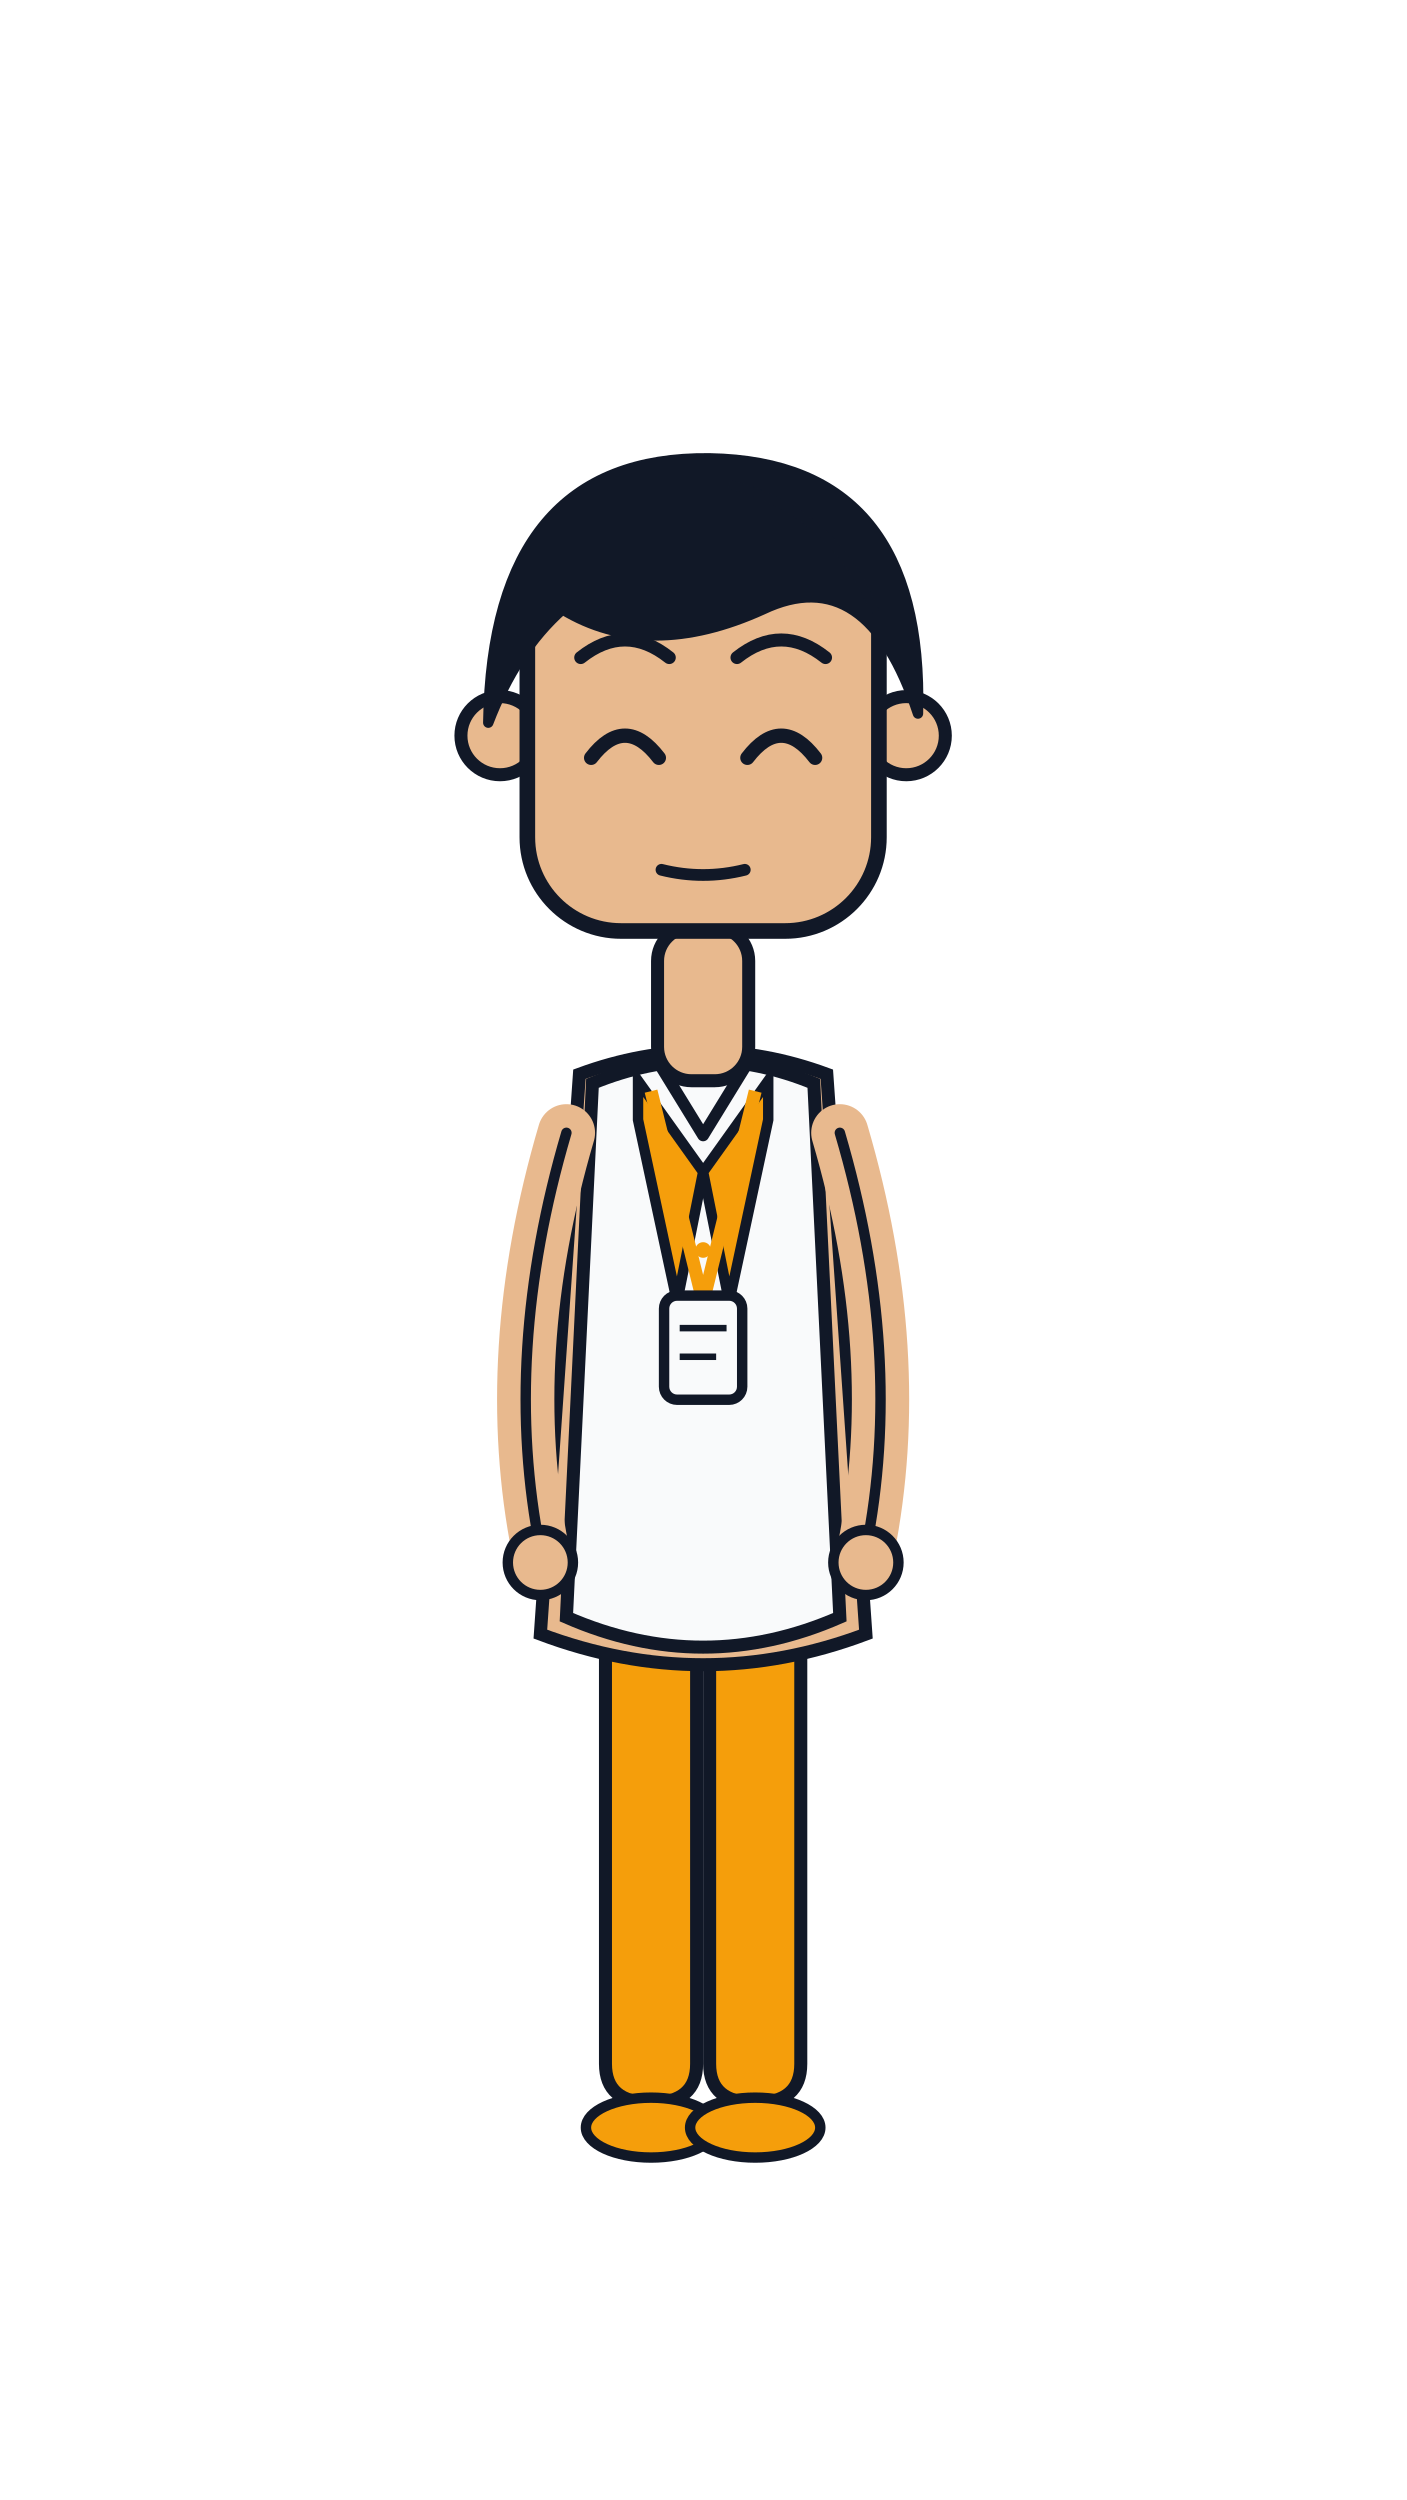
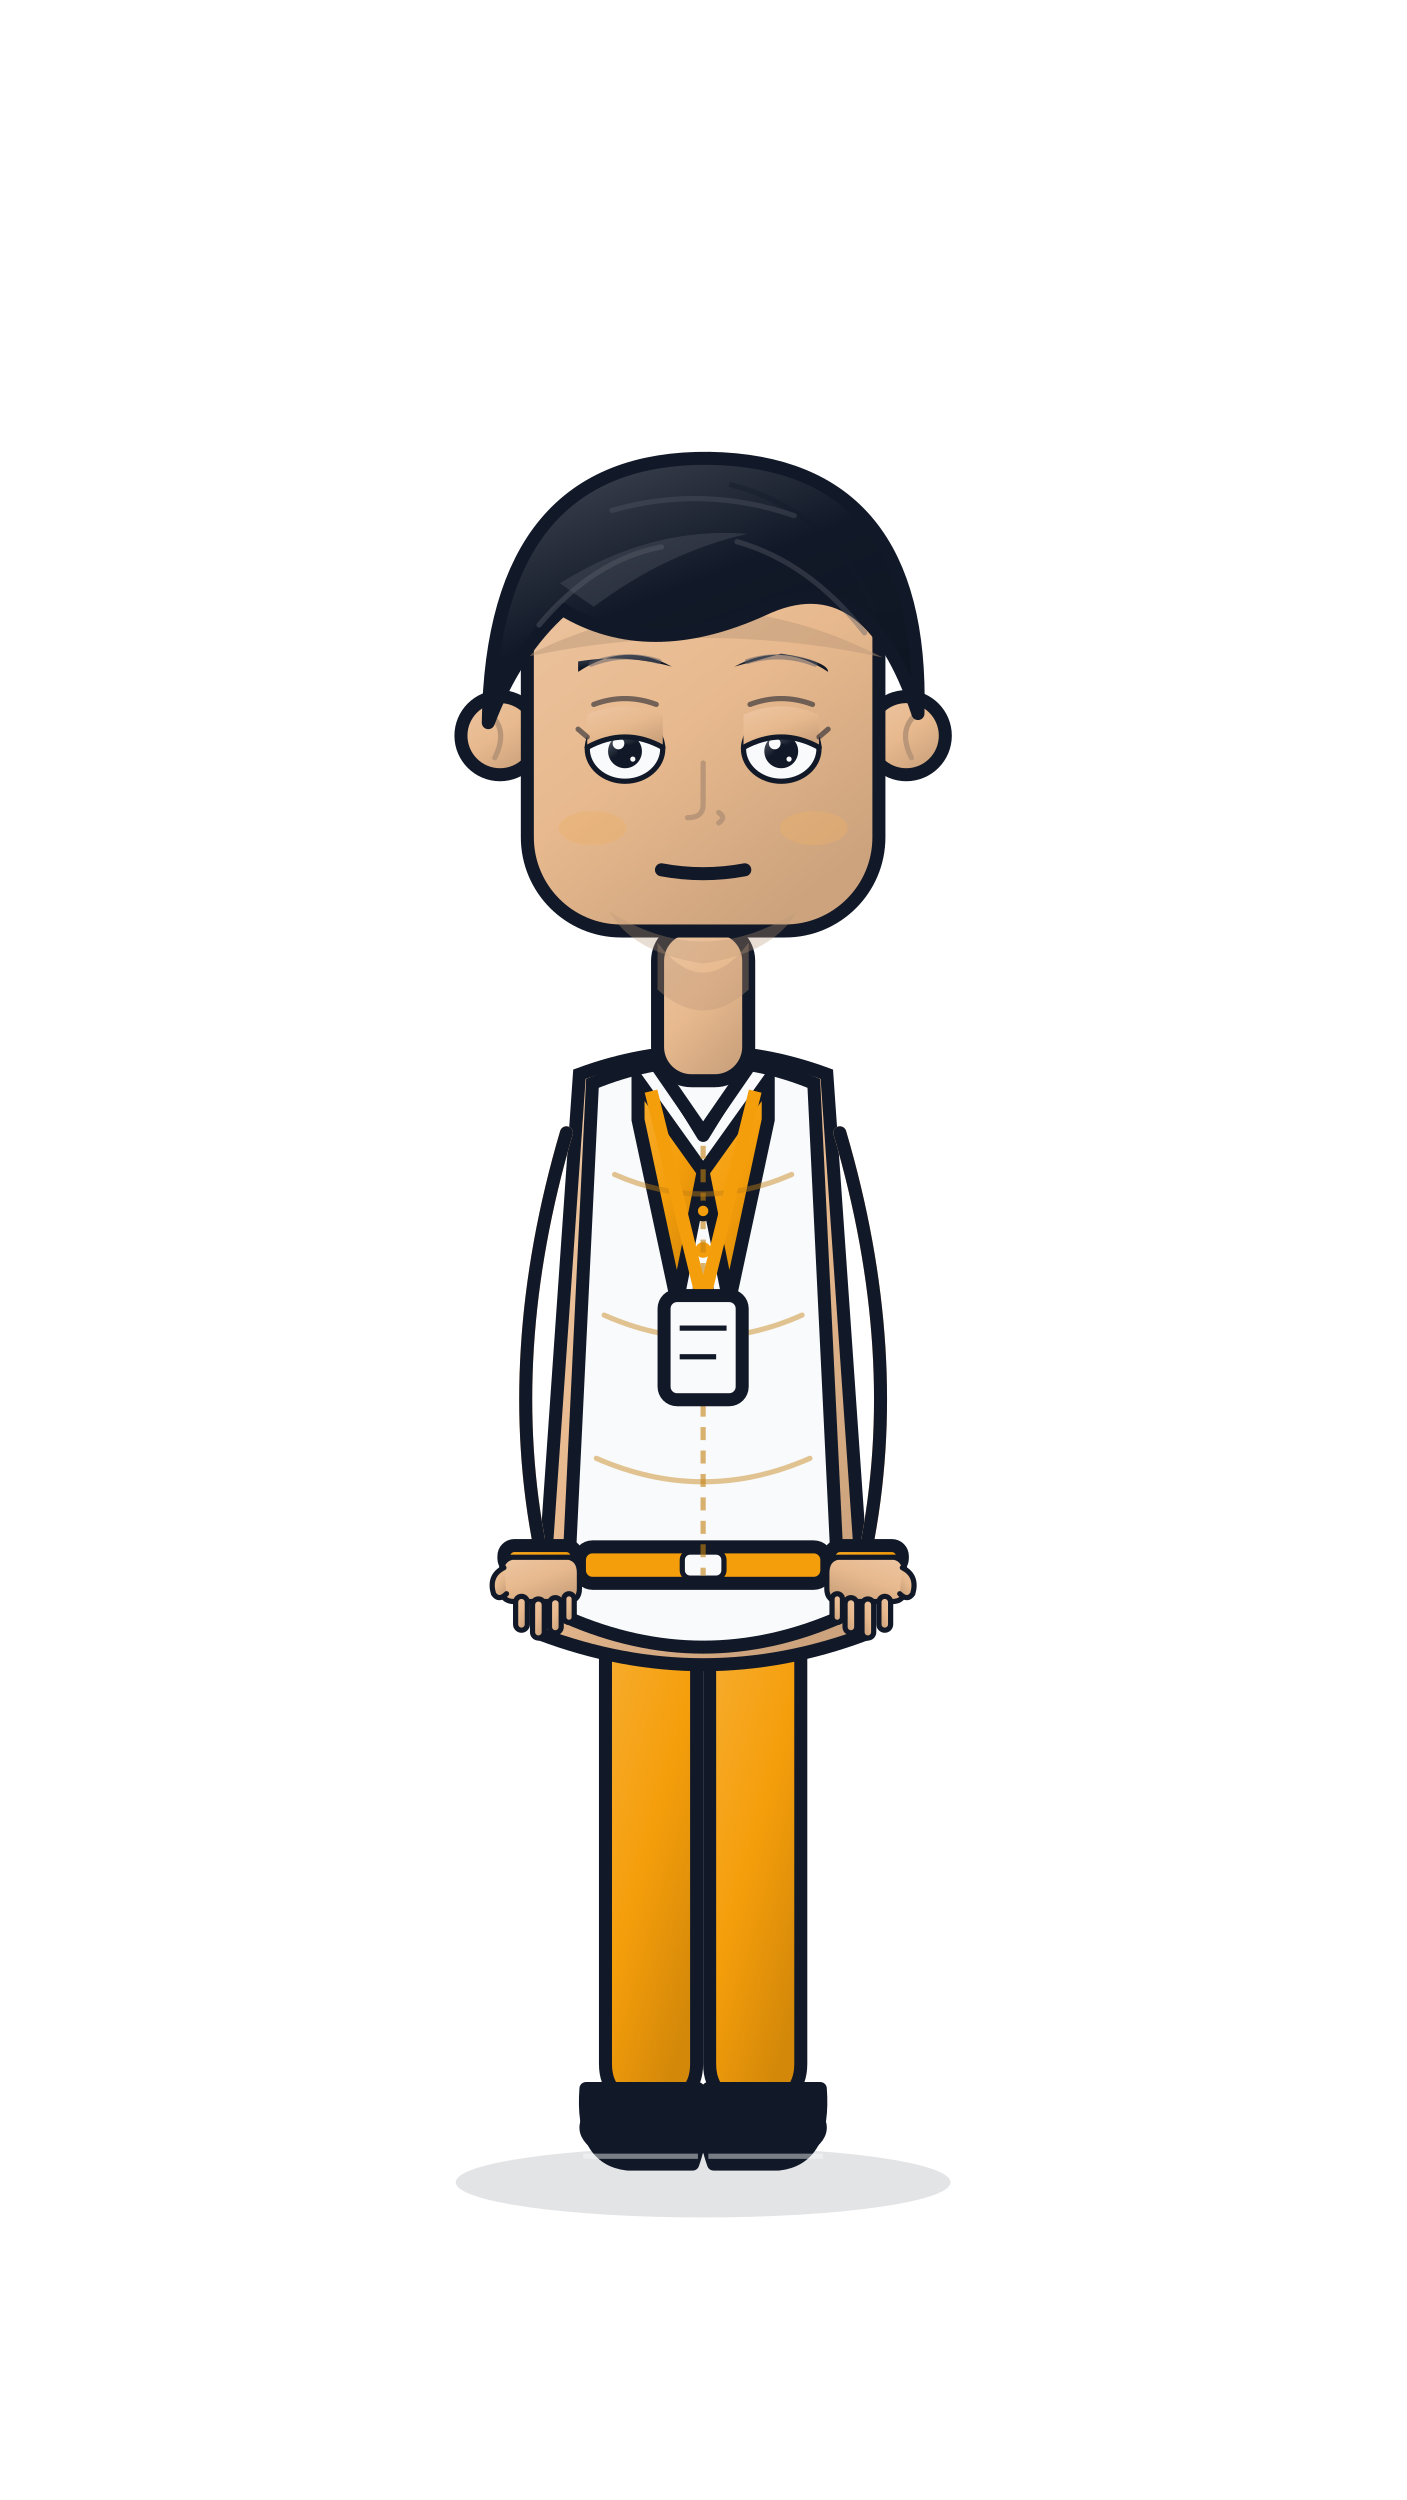
<svg xmlns="http://www.w3.org/2000/svg" width="1080" height="1920" viewBox="0 0 1080 1920">
  <g id="character">
+     <defs>
+       <linearGradient id="grad-skin-creator-01-candidate-02" x1="0" y1="0" x2="0.65" y2="1">
+         <stop offset="0%" stop-color="#ECC6A2" />
+         <stop offset="55%" stop-color="#E8B98E" />
+         <stop offset="100%" stop-color="#CCA37D" />
+       </linearGradient>
+       <linearGradient id="grad-hair-creator-01-candidate-02" x1="0" y1="0" x2="0.65" y2="1">
+         <stop offset="0%" stop-color="#454B57" />
+         <stop offset="55%" stop-color="#111827" />
+         <stop offset="100%" stop-color="#0F1623" />
+       </linearGradient>
+       <linearGradient id="grad-outfit-creator-01-candidate-02" x1="0" y1="0" x2="0.65" y2="1">
+         <stop offset="0%" stop-color="#F7AE32" />
+         <stop offset="55%" stop-color="#F59E0B" />
+         <stop offset="100%" stop-color="#D38809" />
+       </linearGradient>
+       <linearGradient id="grad-iris-creator-01-candidate-02" x1="0" y1="0" x2="0.65" y2="1">
+         <stop offset="0%" stop-color="#646973" />
+         <stop offset="55%" stop-color="#111827" />
+         <stop offset="100%" stop-color="#111827" />
+       </linearGradient>
+     </defs>
+     <g id="ground_shadow">
+       <ellipse cx="540" cy="1676" rx="190" ry="27" fill="#111827" opacity="0.12" />
+     </g>
    <g id="body">
-       <path d="M465 1240 L465 1585 Q465 1615 500 1615 Q535 1615 535 1585 L535 1240 Z" fill="#F59E0B" stroke="#111827" stroke-width="10" />
-       <path d="M545 1240 L545 1585 Q545 1615 580 1615 Q615 1615 615 1585 L615 1240 Z" fill="#F59E0B" stroke="#111827" stroke-width="10" />
-       <ellipse cx="500" cy="1634" rx="50" ry="23" fill="#F59E0B" stroke="#111827" stroke-width="8" />
-       <ellipse cx="580" cy="1634" rx="50" ry="23" fill="#F59E0B" stroke="#111827" stroke-width="8" />
-       <path d="M445 825 Q540 790 635 825 L665 1255 Q540 1302 415 1255 Z" fill="#E8B98E" stroke="#111827" stroke-width="10" />
+       <path d="M465 1240 L465 1585 Q465 1615 500 1615 Q535 1615 535 1585 L535 1240 Z" fill="url(#grad-outfit-creator-01-candidate-02)" stroke="#111827" stroke-width="10" />
+       <path d="M545 1240 L545 1585 Q545 1615 580 1615 Q615 1615 615 1585 L615 1240 Z" fill="url(#grad-outfit-creator-01-candidate-02)" stroke="#111827" stroke-width="10" />
+       <ellipse cx="500" cy="1634" rx="50" ry="23" fill="#F59E0B" stroke="#111827" stroke-width="10" />
+       <ellipse cx="580" cy="1634" rx="50" ry="23" fill="#F59E0B" stroke="#111827" stroke-width="10" />
+       <path d="M445 825 Q540 790 635 825 L665 1255 Q540 1302 415 1255 Z" fill="url(#grad-skin-creator-01-candidate-02)" stroke="#111827" stroke-width="10" />
+     </g>
+     <g id="shoes">
+       <path d="M450 1604 Q446 1658 482 1662 L532 1662 Q542 1634 536 1604 Z" fill="#111827" stroke="#111827" stroke-width="10" stroke-linejoin="round" />
+       <path d="M544 1604 Q538 1634 548 1662 L598 1662 Q634 1658 630 1604 Z" fill="#111827" stroke="#111827" stroke-width="10" stroke-linejoin="round" />
+       <path d="M448 1656 L536 1656" fill="none" stroke="#F9FAFB" stroke-width="4" opacity="0.45" />
+       <path d="M544 1656 L632 1656" fill="none" stroke="#F9FAFB" stroke-width="4" opacity="0.45" />
    </g>
    <g id="outfit">
      <path d="M455 832 Q540 797 625 832 L645 1242 Q540 1288 435 1242 Z" fill="#F9FAFB" stroke="#111827" stroke-width="10" />
-       <path d="M505 815 L540 872 L575 815" fill="none" stroke="#111827" stroke-width="9" stroke-linejoin="round" />
-       <path d="M490 830 L540 900 L520 1000 L490 860 Z" fill="#F59E0B" stroke="#111827" stroke-width="8" />
-       <path d="M590 830 L540 900 L560 1000 L590 860 Z" fill="#F59E0B" stroke="#111827" stroke-width="8" />
+       <path d="M505 815 L540 872 L575 815" fill="none" stroke="#111827" stroke-width="10" stroke-linejoin="round" />
+       <path d="M490 830 L540 900 L520 1000 L490 860 Z" fill="url(#grad-outfit-creator-01-candidate-02)" stroke="#111827" stroke-width="10" />
+       <path d="M590 830 L540 900 L560 1000 L590 860 Z" fill="url(#grad-outfit-creator-01-candidate-02)" stroke="#111827" stroke-width="10" />
      <circle cx="540" cy="960" r="6" fill="#F59E0B" />
      <circle cx="540" cy="1020" r="6" fill="#F59E0B" />
    </g>
+     <g id="folds">
+       <path d="M472 902 Q540 932 608 902" fill="none" stroke="#C38111" stroke-width="4" opacity="0.45" stroke-linecap="round" />
+       <path d="M464 1010 Q540 1044 616 1010" fill="none" stroke="#C38111" stroke-width="4" opacity="0.45" stroke-linecap="round" />
+       <path d="M458 1120 Q540 1156 622 1120" fill="none" stroke="#C38111" stroke-width="4" opacity="0.45" stroke-linecap="round" />
+       <path d="M470 1200 Q540 1228 610 1200" fill="none" stroke="#C38111" stroke-width="4" opacity="0.45" stroke-linecap="round" />
+     </g>
+     <g id="belt">
+       <rect x="445" y="1188" width="190" height="28" rx="10" fill="#F59E0B" stroke="#111827" stroke-width="10" />
+       <rect x="524" y="1192" width="32" height="20" rx="6" fill="#F9FAFB" stroke="#111827" stroke-width="4" />
+     </g>
+     <g id="collar">
+       <path d="M500 812 L540 870 L580 812 L560 800 Q540 818 520 800 Z" fill="#F9FAFB" stroke="#111827" stroke-width="10" stroke-linejoin="round" />
+     </g>
+     <g id="placket">
+       <path d="M540 880 L540 1210" fill="none" stroke="#C38111" stroke-width="4" stroke-dasharray="10 8" opacity="0.60" />
+       <circle cx="540" cy="930" r="6" fill="#F59E0B" stroke="#111827" stroke-width="4" />
+       <circle cx="540" cy="990" r="6" fill="#F59E0B" stroke="#111827" stroke-width="4" />
+       <circle cx="540" cy="1050" r="6" fill="#F59E0B" stroke="#111827" stroke-width="4" />
+     </g>
    <g id="arms">
-       <path d="M435 870 Q385 1040 415 1190" fill="none" stroke="#E8B98E" stroke-width="44" stroke-linecap="round" />
-       <path d="M435 870 Q385 1040 415 1190" fill="none" stroke="#111827" stroke-width="8" stroke-linecap="round" />
-       <circle cx="415" cy="1200" r="25" fill="#E8B98E" stroke="#111827" stroke-width="8" />
-       <path d="M645 870 Q695 1040 665 1190" fill="none" stroke="#E8B98E" stroke-width="44" stroke-linecap="round" />
-       <path d="M645 870 Q695 1040 665 1190" fill="none" stroke="#111827" stroke-width="8" stroke-linecap="round" />
-       <circle cx="665" cy="1200" r="25" fill="#E8B98E" stroke="#111827" stroke-width="8" />
+       <path d="M435 870 Q385 1040 415 1190" fill="none" stroke="#E8B98E" stroke-width="10" stroke-linecap="round" />
+       <path d="M435 870 Q385 1040 415 1190" fill="none" stroke="#111827" stroke-width="10" stroke-linecap="round" />
+       <path d="M645 870 Q695 1040 665 1190" fill="none" stroke="#E8B98E" stroke-width="10" stroke-linecap="round" />
+       <path d="M645 870 Q695 1040 665 1190" fill="none" stroke="#111827" stroke-width="10" stroke-linecap="round" />
+     </g>
+     <g id="cuffs">
+       <g transform="translate(415,1196)">
+         <rect x="-28" y="-9" width="56" height="18" rx="8" fill="url(#grad-outfit-creator-01-candidate-02)" stroke="#111827" stroke-width="10" />
+       </g>
+       <g transform="translate(665,1196) rotate(0)">
+         <rect x="-28" y="-9" width="56" height="18" rx="8" fill="url(#grad-outfit-creator-01-candidate-02)" stroke="#111827" stroke-width="10" />
+       </g>
+     </g>
+     <g id="hands">
+       <g transform="translate(415,1200)">
+         <path d="M-22 -4 Q-30 -2 -30 8 L-30 20 Q-30 30 -20 30 L20 30 Q30 30 30 20 L30 8 Q30 -2 22 -4 Z" fill="url(#grad-skin-creator-01-candidate-02)" stroke="#111827" stroke-width="4" stroke-linejoin="round" />
+         <rect x="-19" y="26" width="9" height="26" rx="4.5" fill="url(#grad-skin-creator-01-candidate-02)" stroke="#111827" stroke-width="4" />
+         <rect x="-6" y="28" width="9" height="30" rx="4.5" fill="url(#grad-skin-creator-01-candidate-02)" stroke="#111827" stroke-width="4" />
+         <rect x="7" y="27" width="9" height="27" rx="4.5" fill="url(#grad-skin-creator-01-candidate-02)" stroke="#111827" stroke-width="4" />
+         <rect x="18" y="24" width="8" height="22" rx="4" fill="url(#grad-skin-creator-01-candidate-02)" stroke="#111827" stroke-width="4" />
+         <path d="M-28 4 Q-40 10 -36 24 Q-32 30 -26 24" fill="url(#grad-skin-creator-01-candidate-02)" stroke="#111827" stroke-width="4" stroke-linecap="round" />
+       </g>
+       <g transform="translate(665,1200) rotate(0) scale(-1,1)">
+         <path d="M-22 -4 Q-30 -2 -30 8 L-30 20 Q-30 30 -20 30 L20 30 Q30 30 30 20 L30 8 Q30 -2 22 -4 Z" fill="url(#grad-skin-creator-01-candidate-02)" stroke="#111827" stroke-width="4" stroke-linejoin="round" />
+         <rect x="-19" y="26" width="9" height="26" rx="4.5" fill="url(#grad-skin-creator-01-candidate-02)" stroke="#111827" stroke-width="4" />
+         <rect x="-6" y="28" width="9" height="30" rx="4.5" fill="url(#grad-skin-creator-01-candidate-02)" stroke="#111827" stroke-width="4" />
+         <rect x="7" y="27" width="9" height="27" rx="4.5" fill="url(#grad-skin-creator-01-candidate-02)" stroke="#111827" stroke-width="4" />
+         <rect x="18" y="24" width="8" height="22" rx="4" fill="url(#grad-skin-creator-01-candidate-02)" stroke="#111827" stroke-width="4" />
+         <path d="M-28 4 Q-40 10 -36 24 Q-32 30 -26 24" fill="url(#grad-skin-creator-01-candidate-02)" stroke="#111827" stroke-width="4" stroke-linecap="round" />
+       </g>
    </g>
    <g id="neck">
-       <rect x="505" y="712" width="70" height="118" rx="26" fill="#E8B98E" stroke="#111827" stroke-width="10" />
+       <rect x="505" y="712" width="70" height="118" rx="26" fill="url(#grad-skin-creator-01-candidate-02)" stroke="#111827" stroke-width="10" />
+       <path d="M505 724 Q540 770 575 724 L575 760 Q540 792 505 760 Z" fill="#B99677" opacity="0.35" />
    </g>
    <g id="head">
-       <circle cx="384" cy="565" r="30" fill="#E8B98E" stroke="#111827" stroke-width="10" />
-       <circle cx="696" cy="565" r="30" fill="#E8B98E" stroke="#111827" stroke-width="10" />
-       <rect x="405" y="405" width="270" height="310" rx="72" fill="#E8B98E" stroke="#111827" stroke-width="12" />
+       <circle cx="384" cy="565" r="30" fill="url(#grad-skin-creator-01-candidate-02)" stroke="#111827" stroke-width="10" />
+       <circle cx="696" cy="565" r="30" fill="url(#grad-skin-creator-01-candidate-02)" stroke="#111827" stroke-width="10" />
+       <rect x="405" y="405" width="270" height="310" rx="72" fill="url(#grad-skin-creator-01-candidate-02)" stroke="#111827" stroke-width="10" />
+     </g>
+     <g id="ears">
+       <path d="M378 550 Q390 562 380 582" fill="none" stroke="#B99677" stroke-width="4" stroke-linecap="round" />
+       <path d="M702 550 Q690 562 700 582" fill="none" stroke="#B99677" stroke-width="4" stroke-linecap="round" />
+     </g>
+     <g id="jaw_shadow">
+       <path d="M468 700 Q540 746 612 700 Q594 732 540 740 Q486 732 468 700 Z" fill="#B99677" opacity="0.32" />
+     </g>
+     <g id="hairline_shadow">
+       <path d="M402 505 Q470 470 540 468 Q610 470 678 505 Q610 490 540 490 Q470 490 402 505 Z" fill="#B99677" opacity="0.45" />
    </g>
    <g id="hair">
-       <path d="M375 555 Q378 350 545 352 Q710 355 705 548 Q666 430 586 468 Q498 508 432 468 Q396 500 375 555 Z" fill="#111827" stroke="#111827" stroke-width="8" stroke-linejoin="round" />
-       <path d="M560 372 Q640 392 672 470" fill="none" stroke="#111827" stroke-width="7" opacity="0.4" />
+       <path d="M375 555 Q378 350 545 352 Q710 355 705 548 Q666 430 586 468 Q498 508 432 468 Q396 500 375 555 Z" fill="url(#grad-hair-creator-01-candidate-02)" stroke="#111827" stroke-width="10" stroke-linejoin="round" />
+       <path d="M560 372 Q640 392 672 470" fill="none" stroke="#111827" stroke-width="4" opacity="0.4" />
+     </g>
+     <g id="hair_strands">
+       <path d="M414 480 Q456 430 508 420" fill="none" stroke="#575C67" stroke-width="4" opacity="0.45" stroke-linecap="round" />
+       <path d="M566 416 Q622 432 664 486" fill="none" stroke="#575C67" stroke-width="4" opacity="0.40" stroke-linecap="round" />
+       <path d="M470 392 Q540 372 610 396" fill="none" stroke="#575C67" stroke-width="4" opacity="0.35" stroke-linecap="round" />
+     </g>
+     <g id="hair_highlight">
+       <path d="M430 448 Q500 404 574 410 Q512 424 456 466 Z" fill="#575C67" opacity="0.35" />
    </g>
    <g id="brows">
-       <path d="M446 505 Q480 478 514 505" fill="none" stroke="#111827" stroke-width="10" stroke-linecap="round" />
-       <path d="M566 505 Q600 478 634 505" fill="none" stroke="#111827" stroke-width="10" stroke-linecap="round" />
+       <path d="M444 516 Q480 492 516 512 Q480 502 444 508 Z" fill="url(#grad-hair-creator-01-candidate-02)" />
+       <path d="M564 512 Q600 492 636 516 Q636 508 600 502 Z" fill="url(#grad-hair-creator-01-candidate-02)" />
+     </g>
+     <g id="brow_detail">
+       <path d="M454 510 Q480 500 506 508" fill="none" stroke="#575C67" stroke-width="4" opacity="0.5" stroke-linecap="round" />
+       <path d="M574 508 Q600 500 626 510" fill="none" stroke="#575C67" stroke-width="4" opacity="0.5" stroke-linecap="round" />
    </g>
    <g id="eyes">
-       <path d="M454 582 Q480 548 506 582" fill="none" stroke="#111827" stroke-width="11" stroke-linecap="round" />
-       <path d="M574 582 Q600 548 626 582" fill="none" stroke="#111827" stroke-width="11" stroke-linecap="round" />
+       <ellipse cx="480" cy="575" rx="29" ry="25" fill="#F9FAFB" stroke="#111827" stroke-width="4" />
+       <ellipse cx="600" cy="575" rx="29" ry="25" fill="#F9FAFB" stroke="#111827" stroke-width="4" />
+     </g>
+     <g id="iris">
+       <circle cx="480" cy="577" r="13" fill="url(#grad-iris-creator-01-candidate-02)" />
+       <circle cx="600" cy="577" r="13" fill="url(#grad-iris-creator-01-candidate-02)" />
+     </g>
+     <g id="pupils">
+       <circle cx="480" cy="577" r="6" fill="#111827" />
+       <circle cx="600" cy="577" r="6" fill="#111827" />
+     </g>
+     <g id="eye_highlights">
+       <circle cx="475" cy="571" r="4.5" fill="#F9FAFB" />
+       <circle cx="486" cy="583" r="2" fill="#F9FAFB" />
+       <circle cx="595" cy="571" r="4.5" fill="#F9FAFB" />
+       <circle cx="606" cy="583" r="2" fill="#F9FAFB" />
+     </g>
+     <g id="eyelids">
+       <path d="M451 574 Q480 558 509 574 L509 549 Q480 536 451 549 Z" fill="url(#grad-skin-creator-01-candidate-02)" />
+       <path d="M571 574 Q600 558 629 574 L629 549 Q600 536 571 549 Z" fill="url(#grad-skin-creator-01-candidate-02)" />
+       <path d="M451 574 Q480 558 509 574" fill="none" stroke="#111827" stroke-width="4" stroke-linecap="round" />
+       <path d="M571 574 Q600 558 629 574" fill="none" stroke="#111827" stroke-width="4" stroke-linecap="round" />
+     </g>
+     <g id="lashes">
+       <path d="M456 541 Q480 532 504 541" fill="none" stroke="#111827" stroke-width="4" opacity="0.55" stroke-linecap="round" />
+       <path d="M576 541 Q600 532 624 541" fill="none" stroke="#111827" stroke-width="4" opacity="0.55" stroke-linecap="round" />
+       <path d="M451 566 L444 560" fill="none" stroke="#111827" stroke-width="4" opacity="0.55" stroke-linecap="round" />
+       <path d="M629 566 L636 560" fill="none" stroke="#111827" stroke-width="4" opacity="0.55" stroke-linecap="round" />
+     </g>
+     <g id="nose">
+       <path d="M540 586 L540 618 Q540 628 528 628" fill="none" stroke="#B99677" stroke-width="4" stroke-linecap="round" />
+       <path d="M552 624 Q558 628 552 632" fill="none" stroke="#B99677" stroke-width="4" stroke-linecap="round" />
+     </g>
+     <g id="blush">
+       <ellipse cx="455" cy="636" rx="26" ry="13" fill="#EDB060" opacity="0.35" />
+       <ellipse cx="625" cy="636" rx="26" ry="13" fill="#EDB060" opacity="0.35" />
    </g>
    <g id="mouth">
-       <path d="M508 668 Q540 676 572 668" fill="none" stroke="#111827" stroke-width="9" stroke-linecap="round" />
+       <path d="M508 668 Q540 674 572 668" fill="none" stroke="#111827" stroke-width="10" stroke-linecap="round" />
    </g>
    <g id="accessory">
      <path d="M500 838 L540 1000 L580 838" fill="none" stroke="#F59E0B" stroke-width="10" />
-       <rect x="510" y="995" width="60" height="80" rx="10" fill="#F9FAFB" stroke="#111827" stroke-width="8" />
-       <path d="M522 1020 L558 1020 M522 1042 L550 1042" stroke="#111827" stroke-width="5" />
+       <rect x="510" y="995" width="60" height="80" rx="10" fill="#F9FAFB" stroke="#111827" stroke-width="10" />
+       <path d="M522 1020 L558 1020 M522 1042 L550 1042" stroke="#111827" stroke-width="4" />
    </g>
  </g>
</svg>
